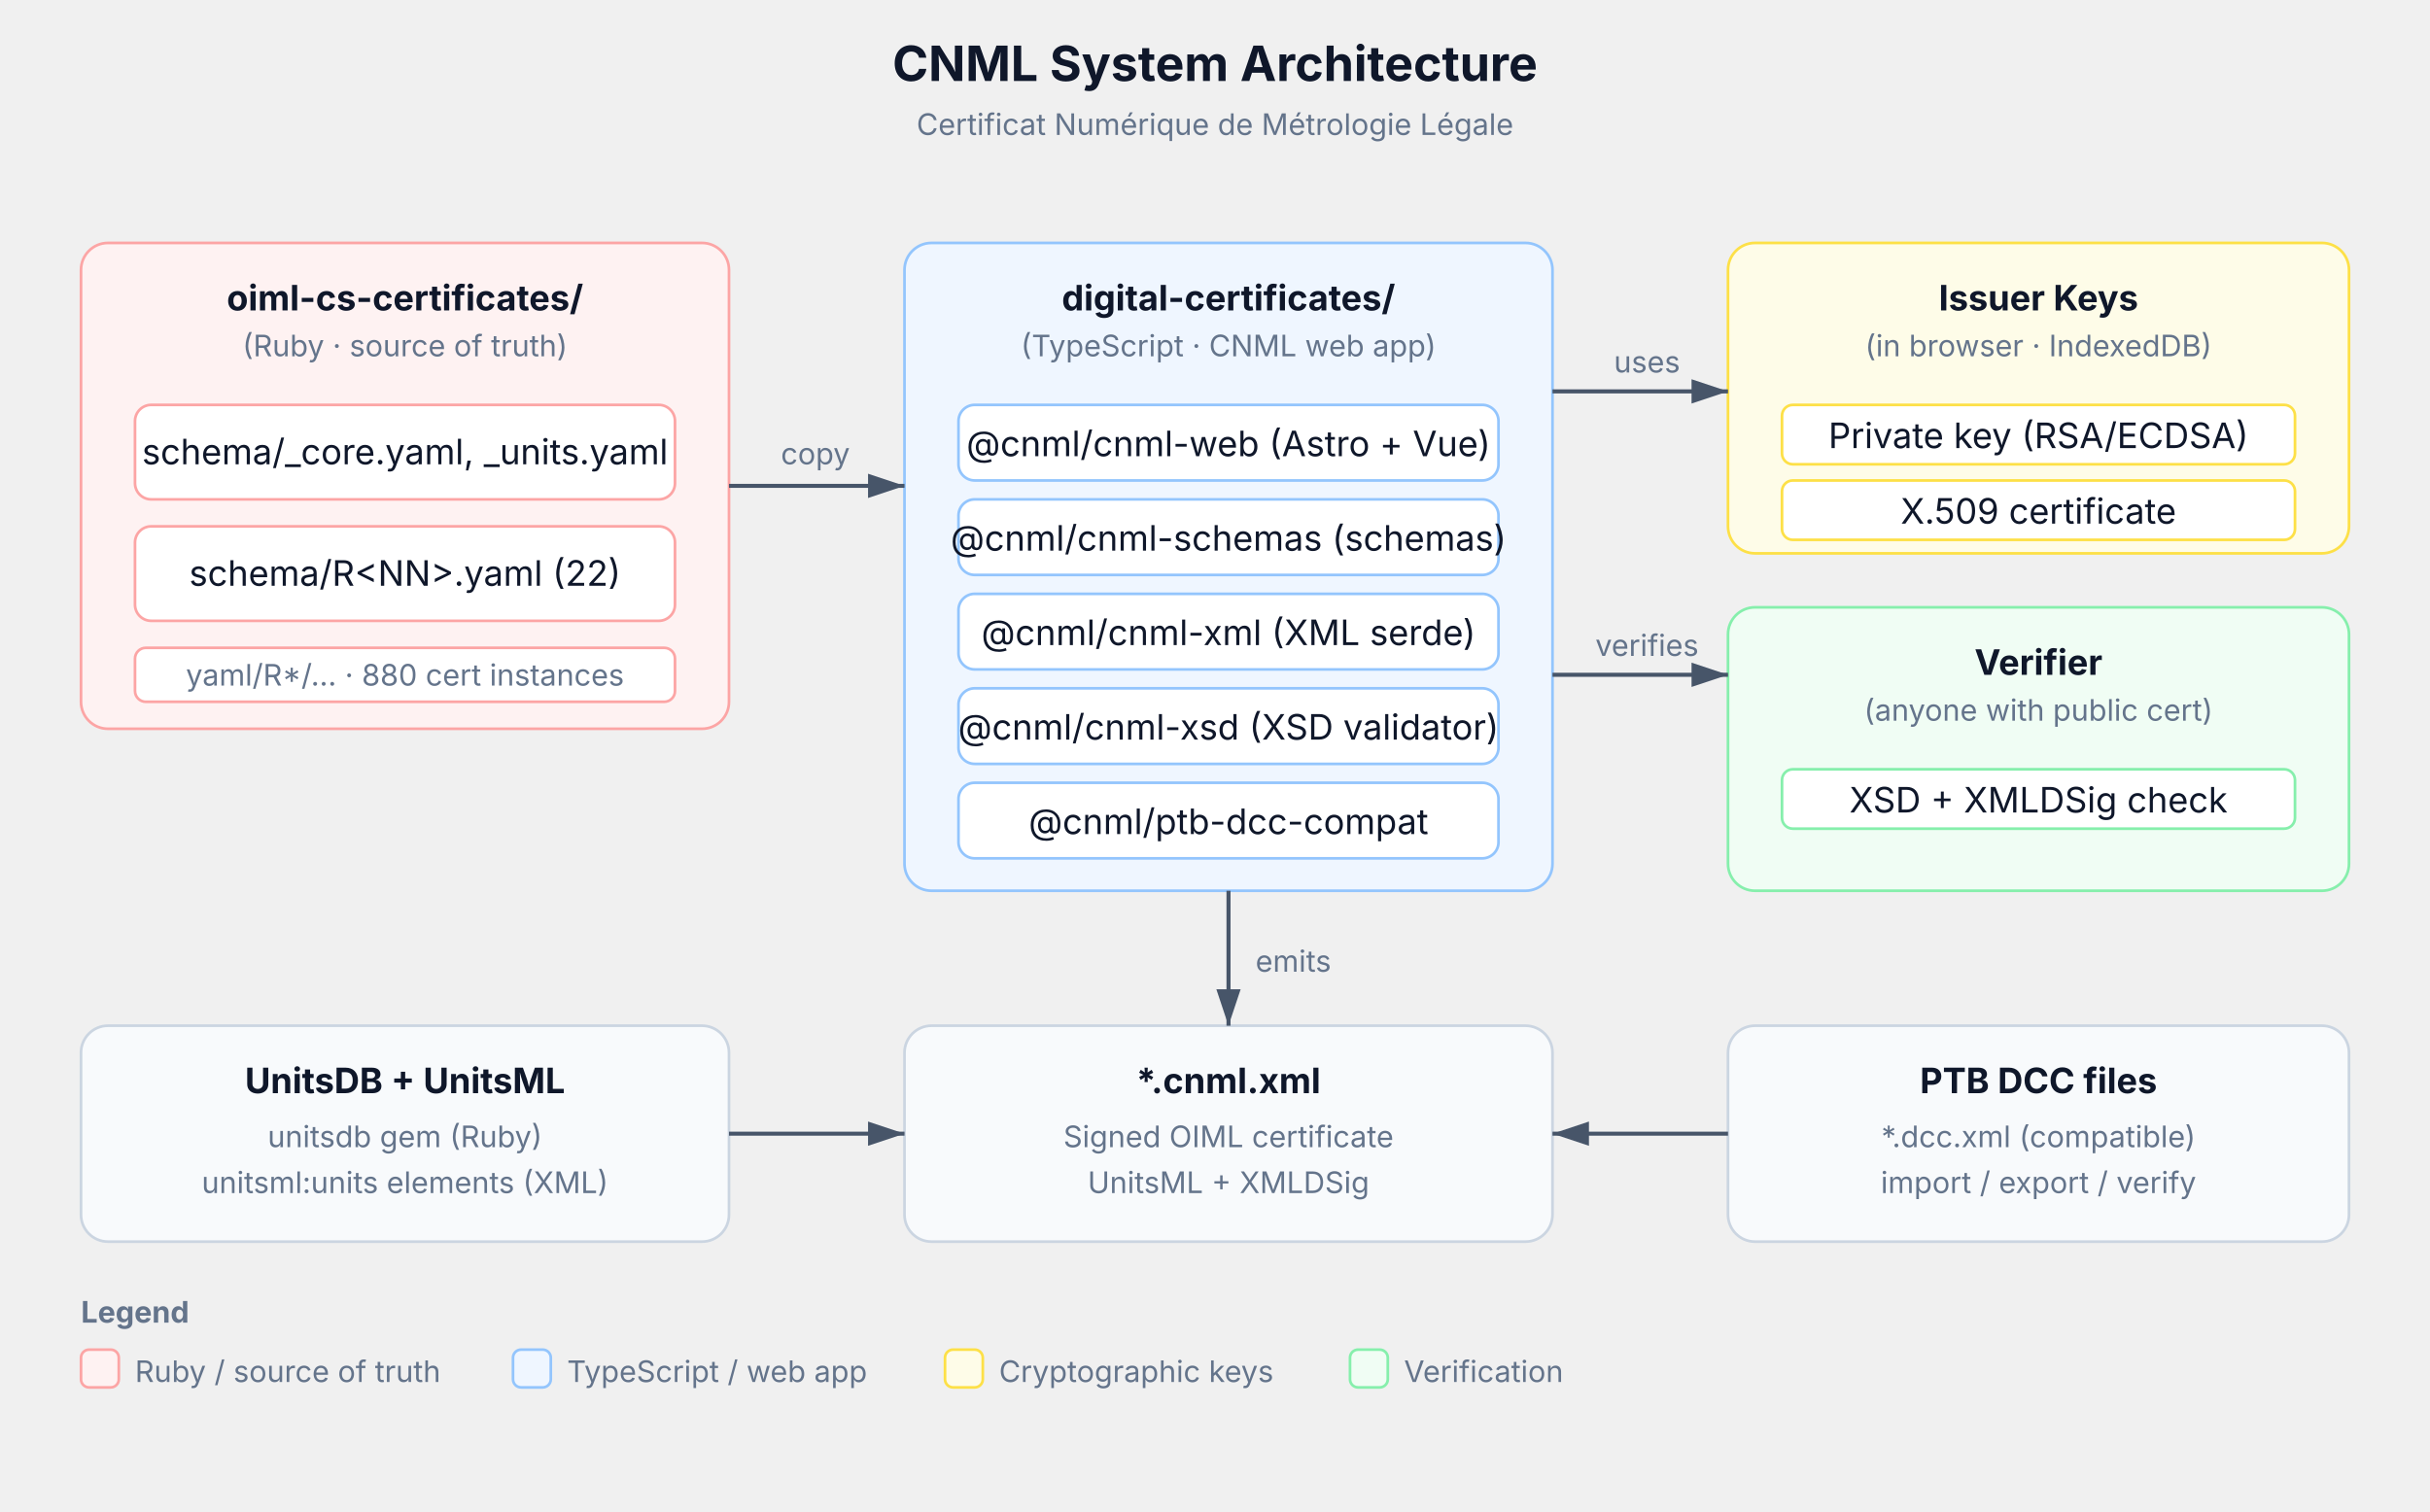
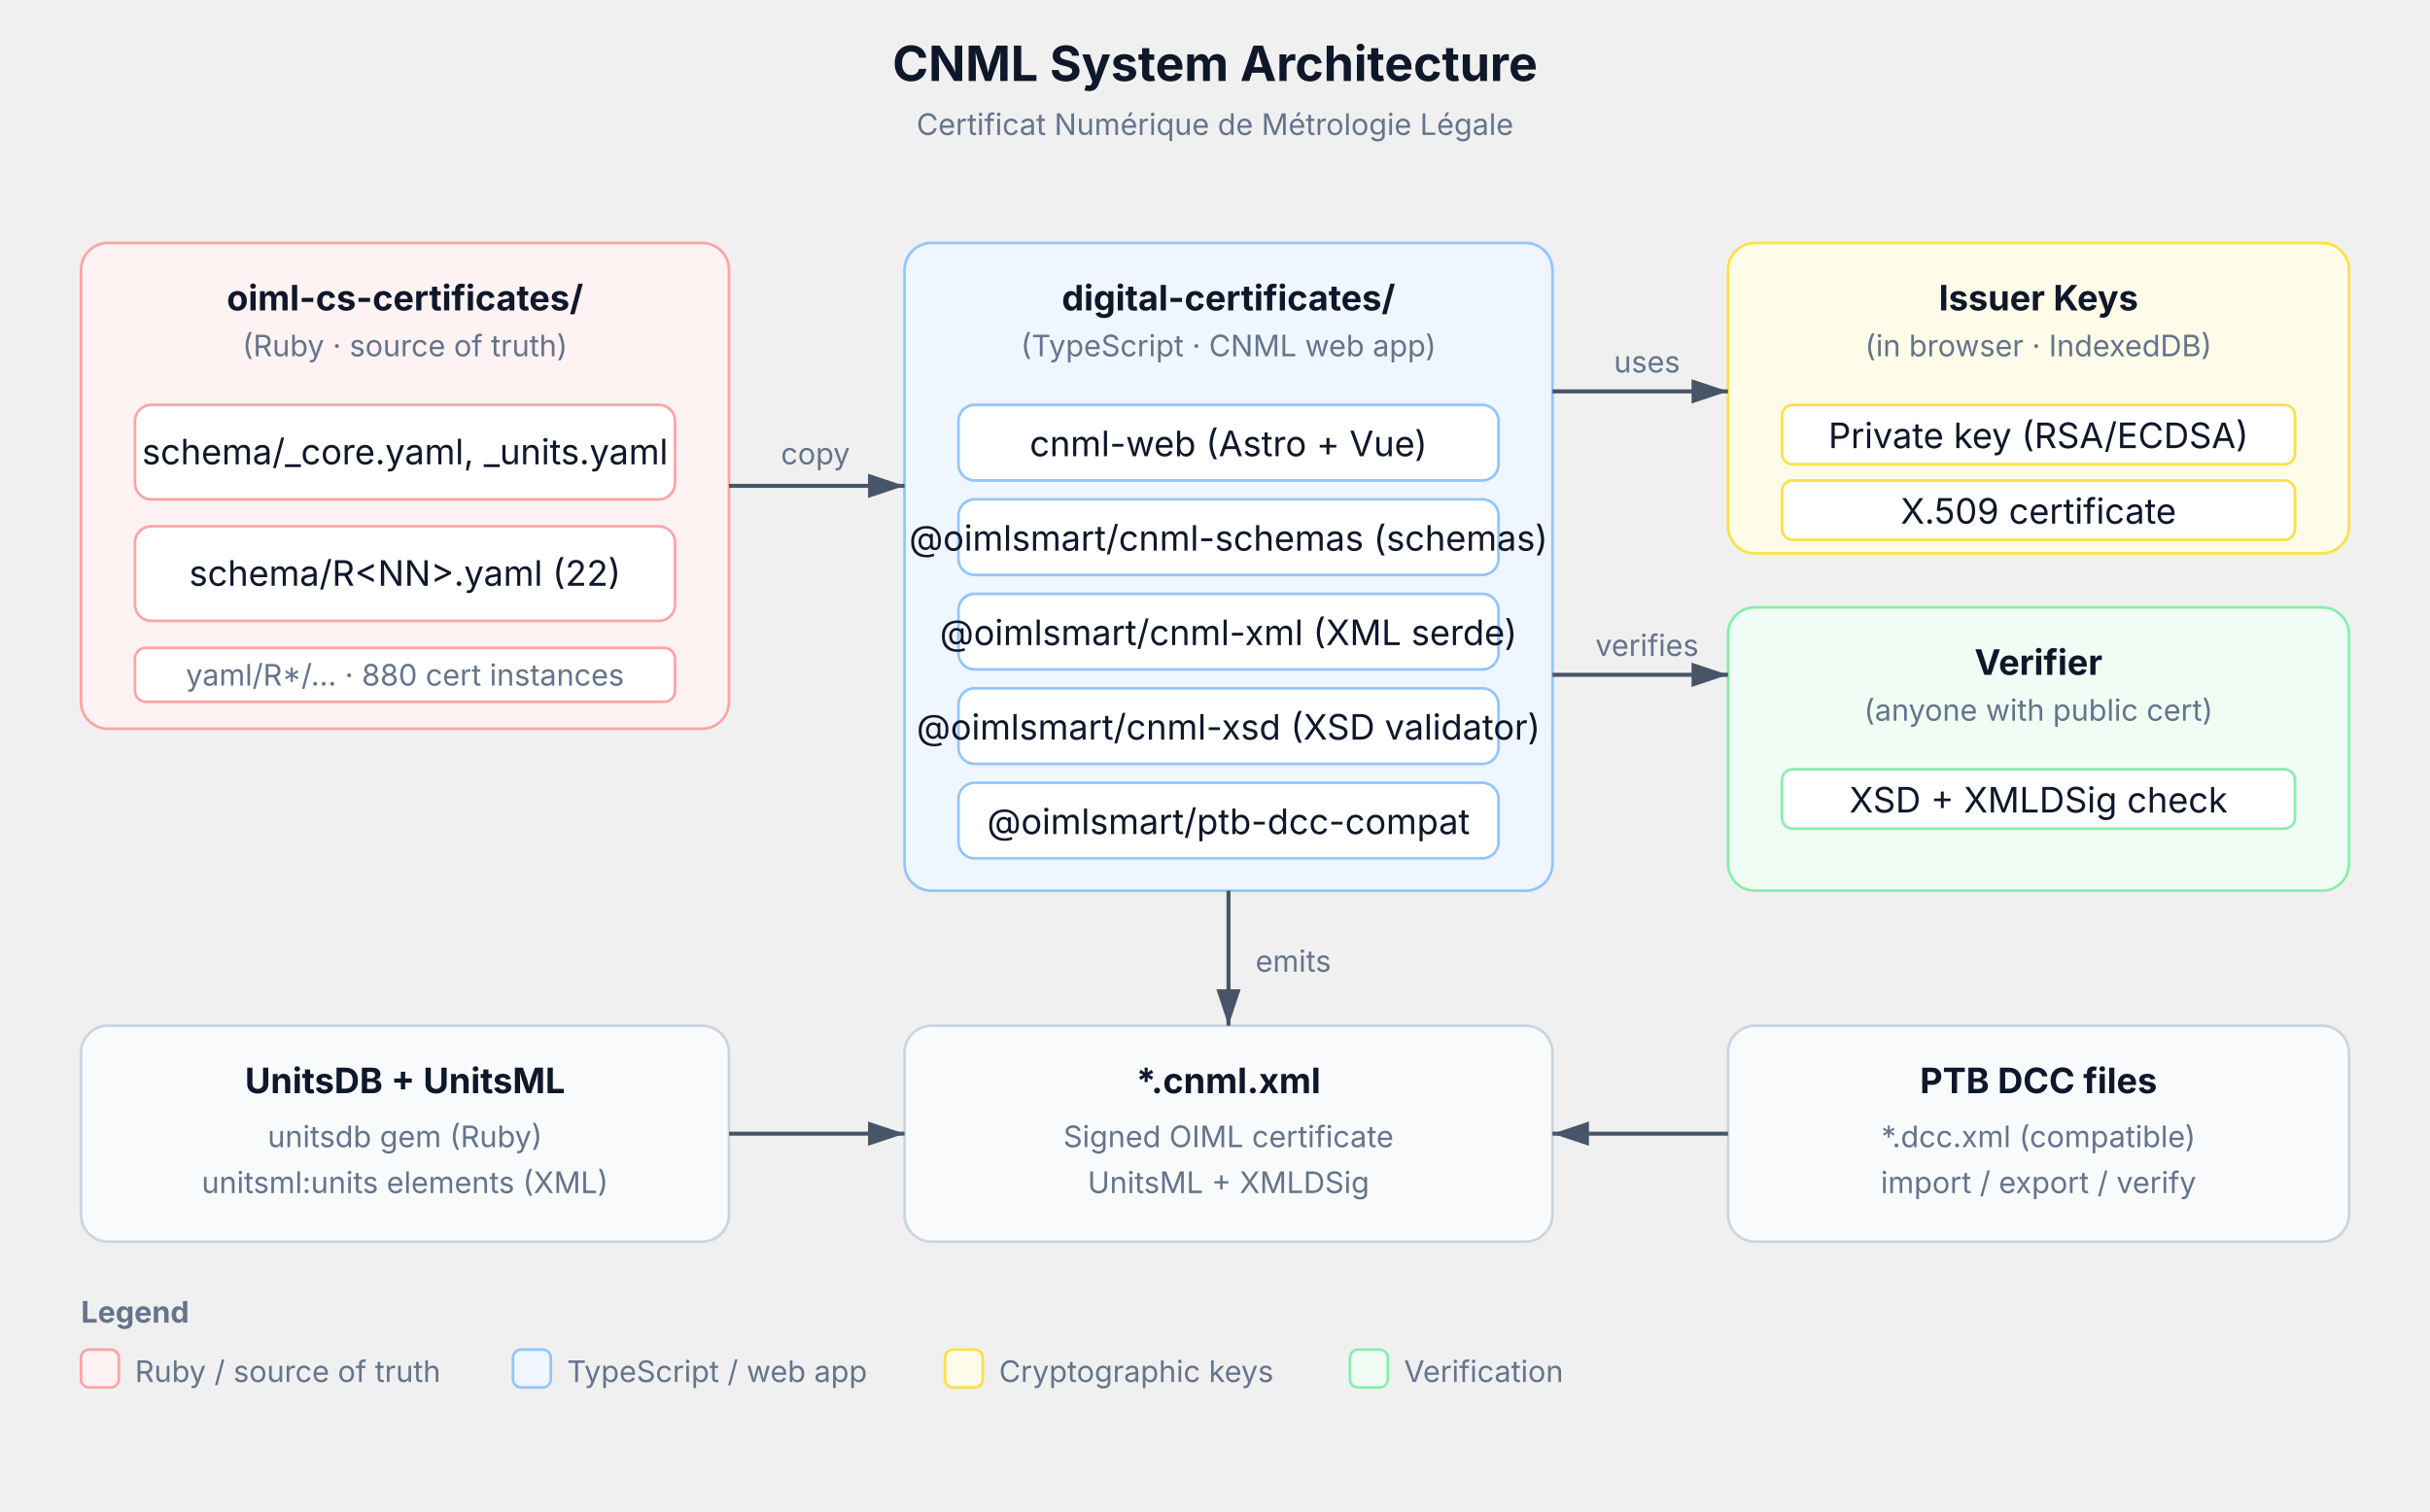
<svg xmlns="http://www.w3.org/2000/svg" viewBox="0 0 900 560" font-family="Inter, system-ui, sans-serif" font-size="13" fill="currentColor">
  <defs>
    <style>
      .box { fill: #f8fafc; stroke: #cbd5e1; stroke-width: 1; }
      .box-ruby { fill: #fef2f2; stroke: #fca5a5; }
      .box-ts { fill: #eff6ff; stroke: #93c5fd; }
      .box-key { fill: #fefce8; stroke: #fde047; }
      .box-verify { fill: #f0fdf4; stroke: #86efac; }
      .arrow { stroke: #475569; stroke-width: 1.5; fill: none; marker-end: url(#arr); }
      .label { fill: #0f172a; }
      .muted { fill: #64748b; font-size: 11px; }
    </style>
    <marker id="arr" markerWidth="10" markerHeight="10" refX="9" refY="3" orient="auto">
      <path d="M0,0 L0,6 L9,3 z" fill="#475569" />
    </marker>
  </defs>
  <text x="450" y="30" text-anchor="middle" font-size="18" font-weight="700" class="label">CNML System Architecture</text>
  <text x="450" y="50" text-anchor="middle" class="muted">Certificat Numérique de Métrologie Légale</text>
  <g>
    <rect x="30" y="90" width="240" height="180" rx="10" class="box box-ruby" />
    <text x="150" y="115" text-anchor="middle" font-weight="700" class="label">oiml-cs-certificates/</text>
    <text x="150" y="132" text-anchor="middle" class="muted">(Ruby · source of truth)</text>
    <rect x="50" y="150" width="200" height="35" rx="6" fill="white" stroke="#fca5a5" />
    <text x="150" y="172" text-anchor="middle" class="label">schema/_core.yaml, _units.yaml</text>
    <rect x="50" y="195" width="200" height="35" rx="6" fill="white" stroke="#fca5a5" />
    <text x="150" y="217" text-anchor="middle" class="label">schema/R&lt;NN&gt;.yaml (22)</text>
    <rect x="50" y="240" width="200" height="20" rx="4" fill="white" stroke="#fca5a5" />
    <text x="150" y="254" text-anchor="middle" class="muted">yaml/R*/...  ·  880 cert instances</text>
  </g>
  <g>
    <rect x="335" y="90" width="240" height="240" rx="10" class="box box-ts" />
    <text x="455" y="115" text-anchor="middle" font-weight="700" class="label">digital-certificates/</text>
    <text x="455" y="132" text-anchor="middle" class="muted">(TypeScript · CNML web app)</text>
    <rect x="355" y="150" width="200" height="28" rx="6" fill="white" stroke="#93c5fd" />
-     <text x="455" y="169" text-anchor="middle" class="label">@cnml/cnml-web (Astro + Vue)</text>
+     <text x="455" y="169" text-anchor="middle" class="label">cnml-web (Astro + Vue)</text>
    <rect x="355" y="185" width="200" height="28" rx="6" fill="white" stroke="#93c5fd" />
-     <text x="455" y="204" text-anchor="middle" class="label">@cnml/cnml-schemas (schemas)</text>
+     <text x="455" y="204" text-anchor="middle" class="label">@oimlsmart/cnml-schemas (schemas)</text>
    <rect x="355" y="220" width="200" height="28" rx="6" fill="white" stroke="#93c5fd" />
-     <text x="455" y="239" text-anchor="middle" class="label">@cnml/cnml-xml (XML serde)</text>
+     <text x="455" y="239" text-anchor="middle" class="label">@oimlsmart/cnml-xml (XML serde)</text>
    <rect x="355" y="255" width="200" height="28" rx="6" fill="white" stroke="#93c5fd" />
-     <text x="455" y="274" text-anchor="middle" class="label">@cnml/cnml-xsd (XSD validator)</text>
+     <text x="455" y="274" text-anchor="middle" class="label">@oimlsmart/cnml-xsd (XSD validator)</text>
    <rect x="355" y="290" width="200" height="28" rx="6" fill="white" stroke="#93c5fd" />
-     <text x="455" y="309" text-anchor="middle" class="label">@cnml/ptb-dcc-compat</text>
+     <text x="455" y="309" text-anchor="middle" class="label">@oimlsmart/ptb-dcc-compat</text>
  </g>
  <g>
    <rect x="640" y="90" width="230" height="115" rx="10" class="box box-key" />
    <text x="755" y="115" text-anchor="middle" font-weight="700" class="label">Issuer Keys</text>
    <text x="755" y="132" text-anchor="middle" class="muted">(in browser · IndexedDB)</text>
    <rect x="660" y="150" width="190" height="22" rx="4" fill="white" stroke="#fde047" />
    <text x="755" y="166" text-anchor="middle" class="label">Private key (RSA/ECDSA)</text>
    <rect x="660" y="178" width="190" height="22" rx="4" fill="white" stroke="#fde047" />
    <text x="755" y="194" text-anchor="middle" class="label">X.509 certificate</text>
  </g>
  <g>
    <rect x="640" y="225" width="230" height="105" rx="10" class="box box-verify" />
    <text x="755" y="250" text-anchor="middle" font-weight="700" class="label">Verifier</text>
    <text x="755" y="267" text-anchor="middle" class="muted">(anyone with public cert)</text>
    <rect x="660" y="285" width="190" height="22" rx="4" fill="white" stroke="#86efac" />
    <text x="755" y="301" text-anchor="middle" class="label">XSD + XMLDSig check</text>
  </g>
  <path d="M 270 180 Q 305 180 335 180" class="arrow" />
  <text x="302" y="172" text-anchor="middle" class="muted">copy</text>
  <path d="M 575 145 Q 610 145 640 145" class="arrow" />
  <text x="610" y="138" text-anchor="middle" class="muted">uses</text>
  <path d="M 575 250 Q 610 250 640 250" class="arrow" />
  <text x="610" y="243" text-anchor="middle" class="muted">verifies</text>
  <g>
    <rect x="335" y="380" width="240" height="80" rx="10" class="box" />
    <text x="455" y="405" text-anchor="middle" font-weight="700" class="label">*.cnml.xml</text>
    <text x="455" y="425" text-anchor="middle" class="muted">Signed OIML certificate</text>
    <text x="455" y="442" text-anchor="middle" class="muted">UnitsML + XMLDSig</text>
  </g>
  <path d="M 455 330 L 455 380" class="arrow" />
  <text x="465" y="360" class="muted">emits</text>
  <g>
    <rect x="640" y="380" width="230" height="80" rx="10" class="box" />
    <text x="755" y="405" text-anchor="middle" font-weight="700" class="label">PTB DCC files</text>
    <text x="755" y="425" text-anchor="middle" class="muted">*.dcc.xml (compatible)</text>
    <text x="755" y="442" text-anchor="middle" class="muted">import / export / verify</text>
  </g>
  <path d="M 640 420 Q 610 420 575 420" class="arrow" />
  <g>
    <rect x="30" y="380" width="240" height="80" rx="10" class="box" />
    <text x="150" y="405" text-anchor="middle" font-weight="700" class="label">UnitsDB + UnitsML</text>
    <text x="150" y="425" text-anchor="middle" class="muted">unitsdb gem (Ruby)</text>
    <text x="150" y="442" text-anchor="middle" class="muted">unitsml:units elements (XML)</text>
  </g>
  <path d="M 270 420 Q 305 420 335 420" class="arrow" />
  <g transform="translate(30, 490)">
    <text x="0" y="0" class="muted" font-weight="700">Legend</text>
    <rect x="0" y="10" width="14" height="14" rx="3" class="box-ruby" />
    <text x="20" y="22" class="muted">Ruby / source of truth</text>
    <rect x="160" y="10" width="14" height="14" rx="3" class="box-ts" />
    <text x="180" y="22" class="muted">TypeScript / web app</text>
    <rect x="320" y="10" width="14" height="14" rx="3" class="box-key" />
    <text x="340" y="22" class="muted">Cryptographic keys</text>
    <rect x="470" y="10" width="14" height="14" rx="3" class="box-verify" />
    <text x="490" y="22" class="muted">Verification</text>
  </g>
</svg>
